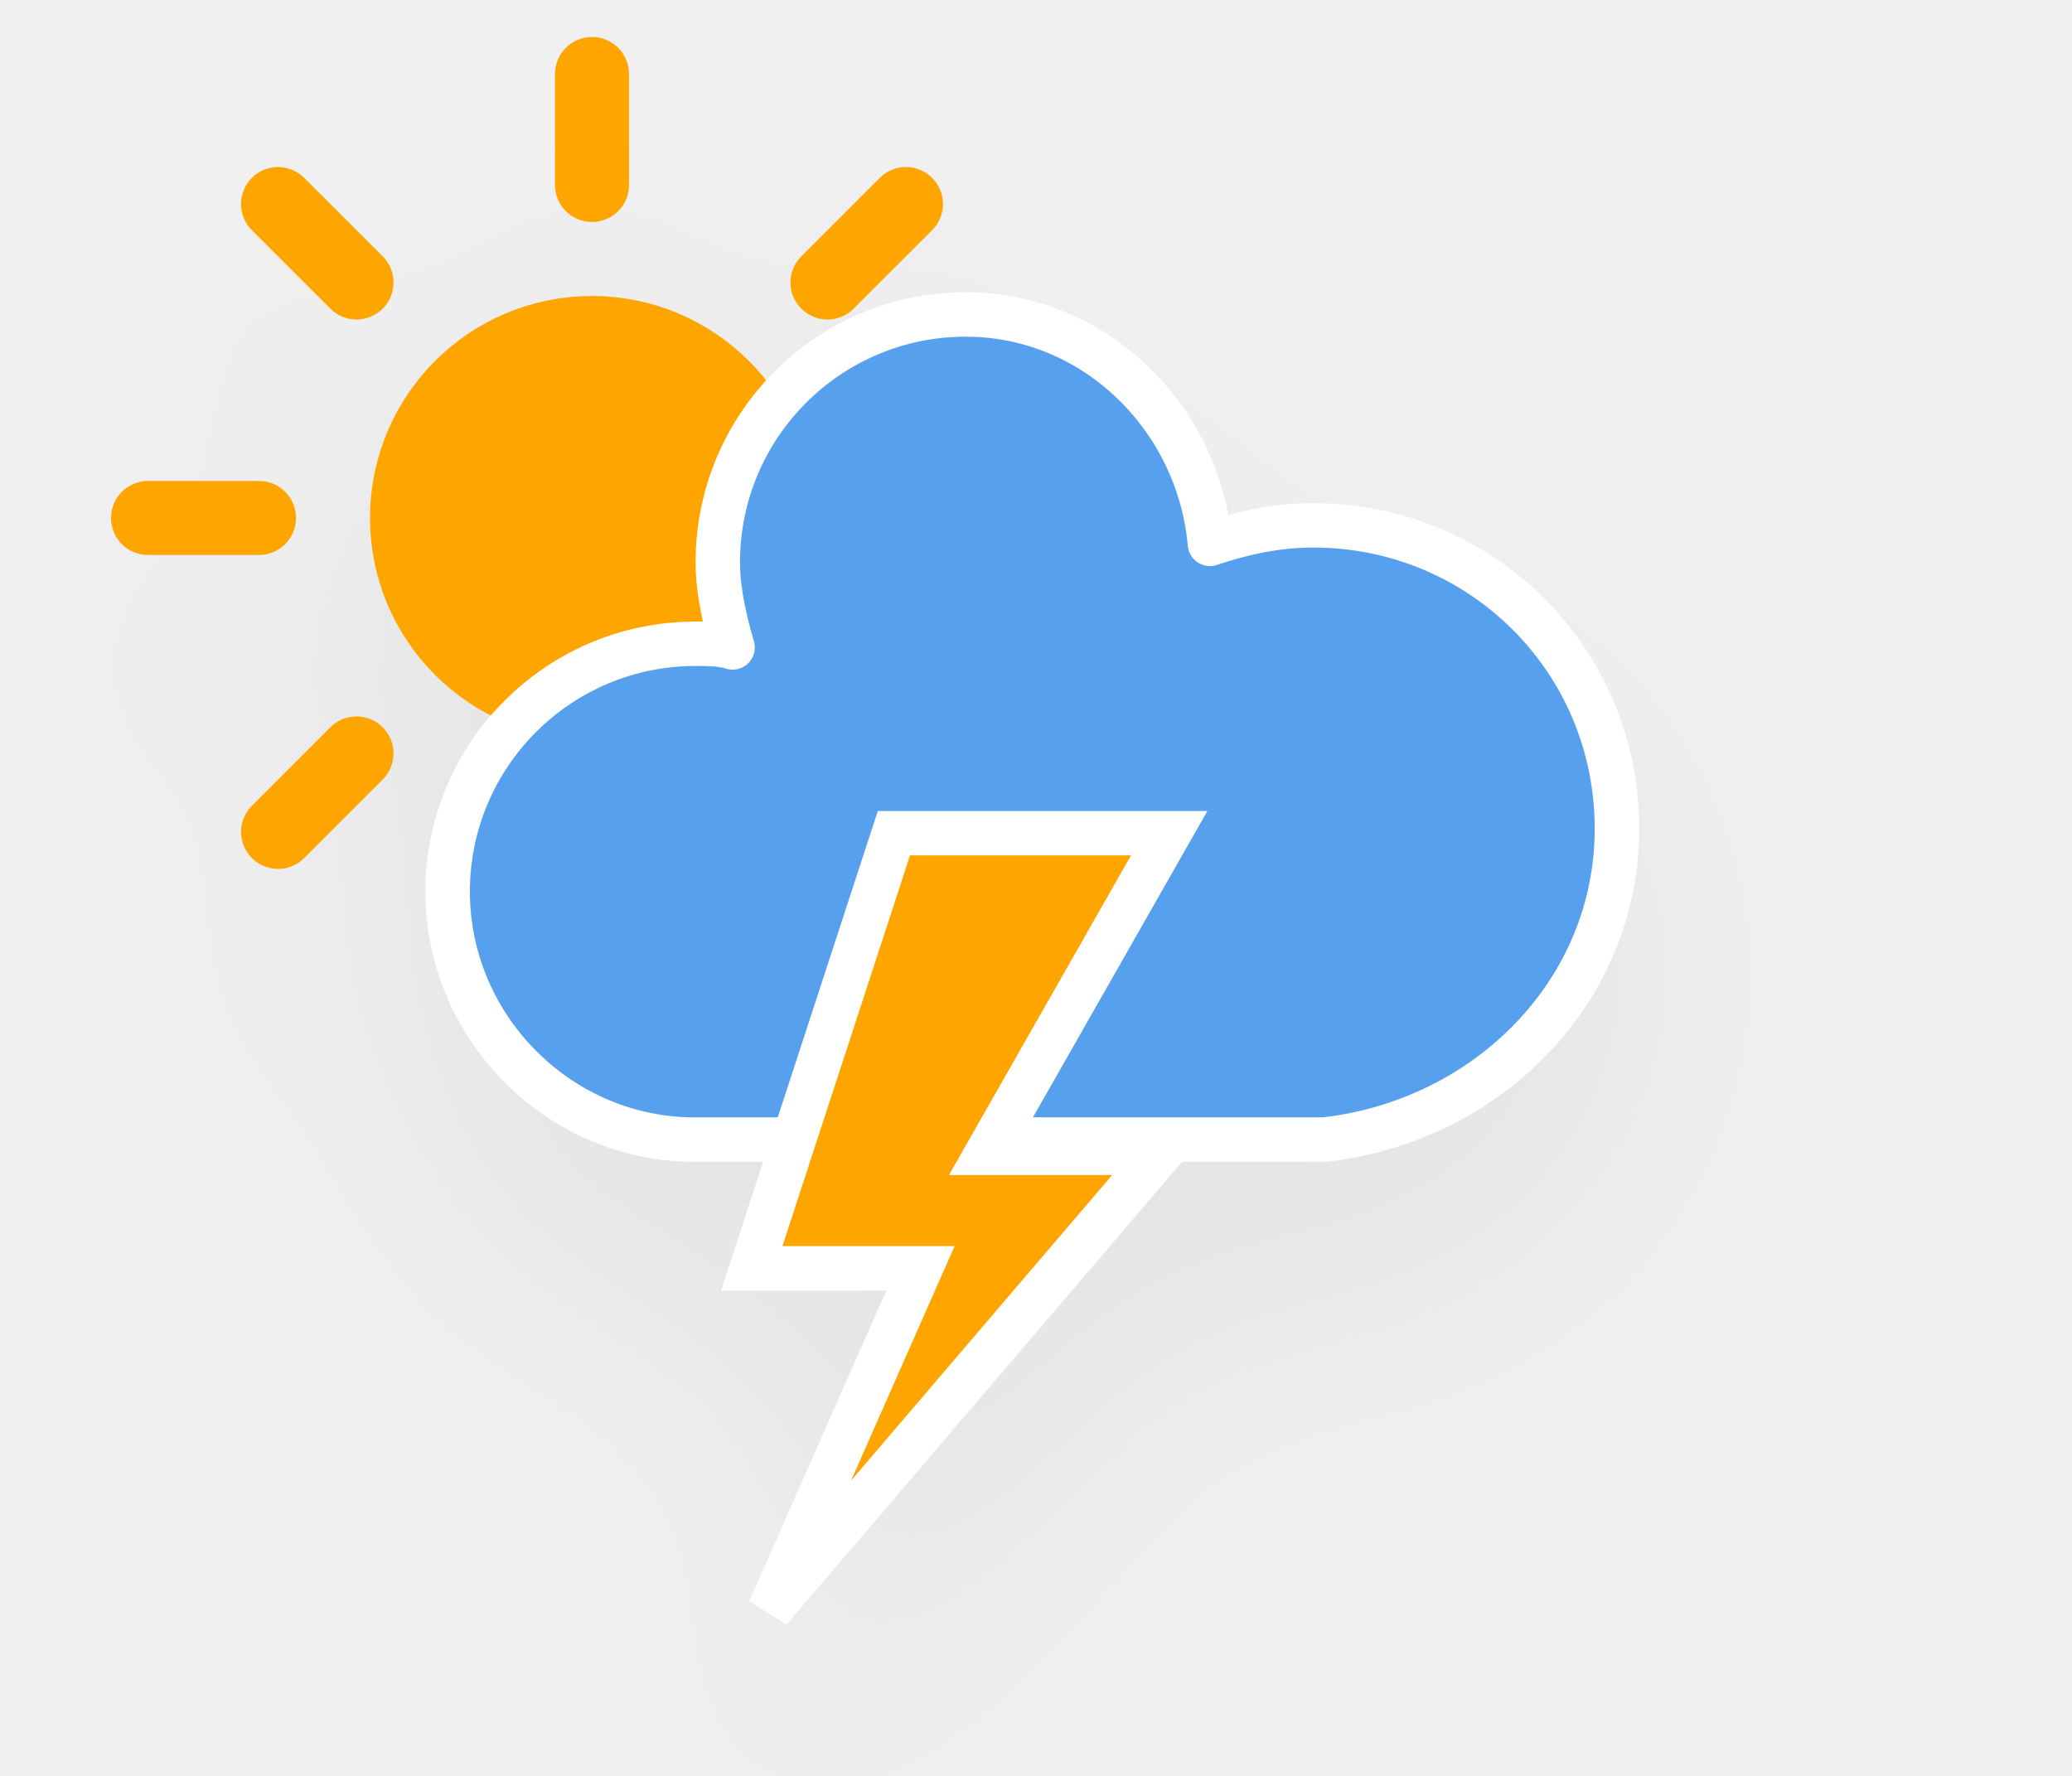
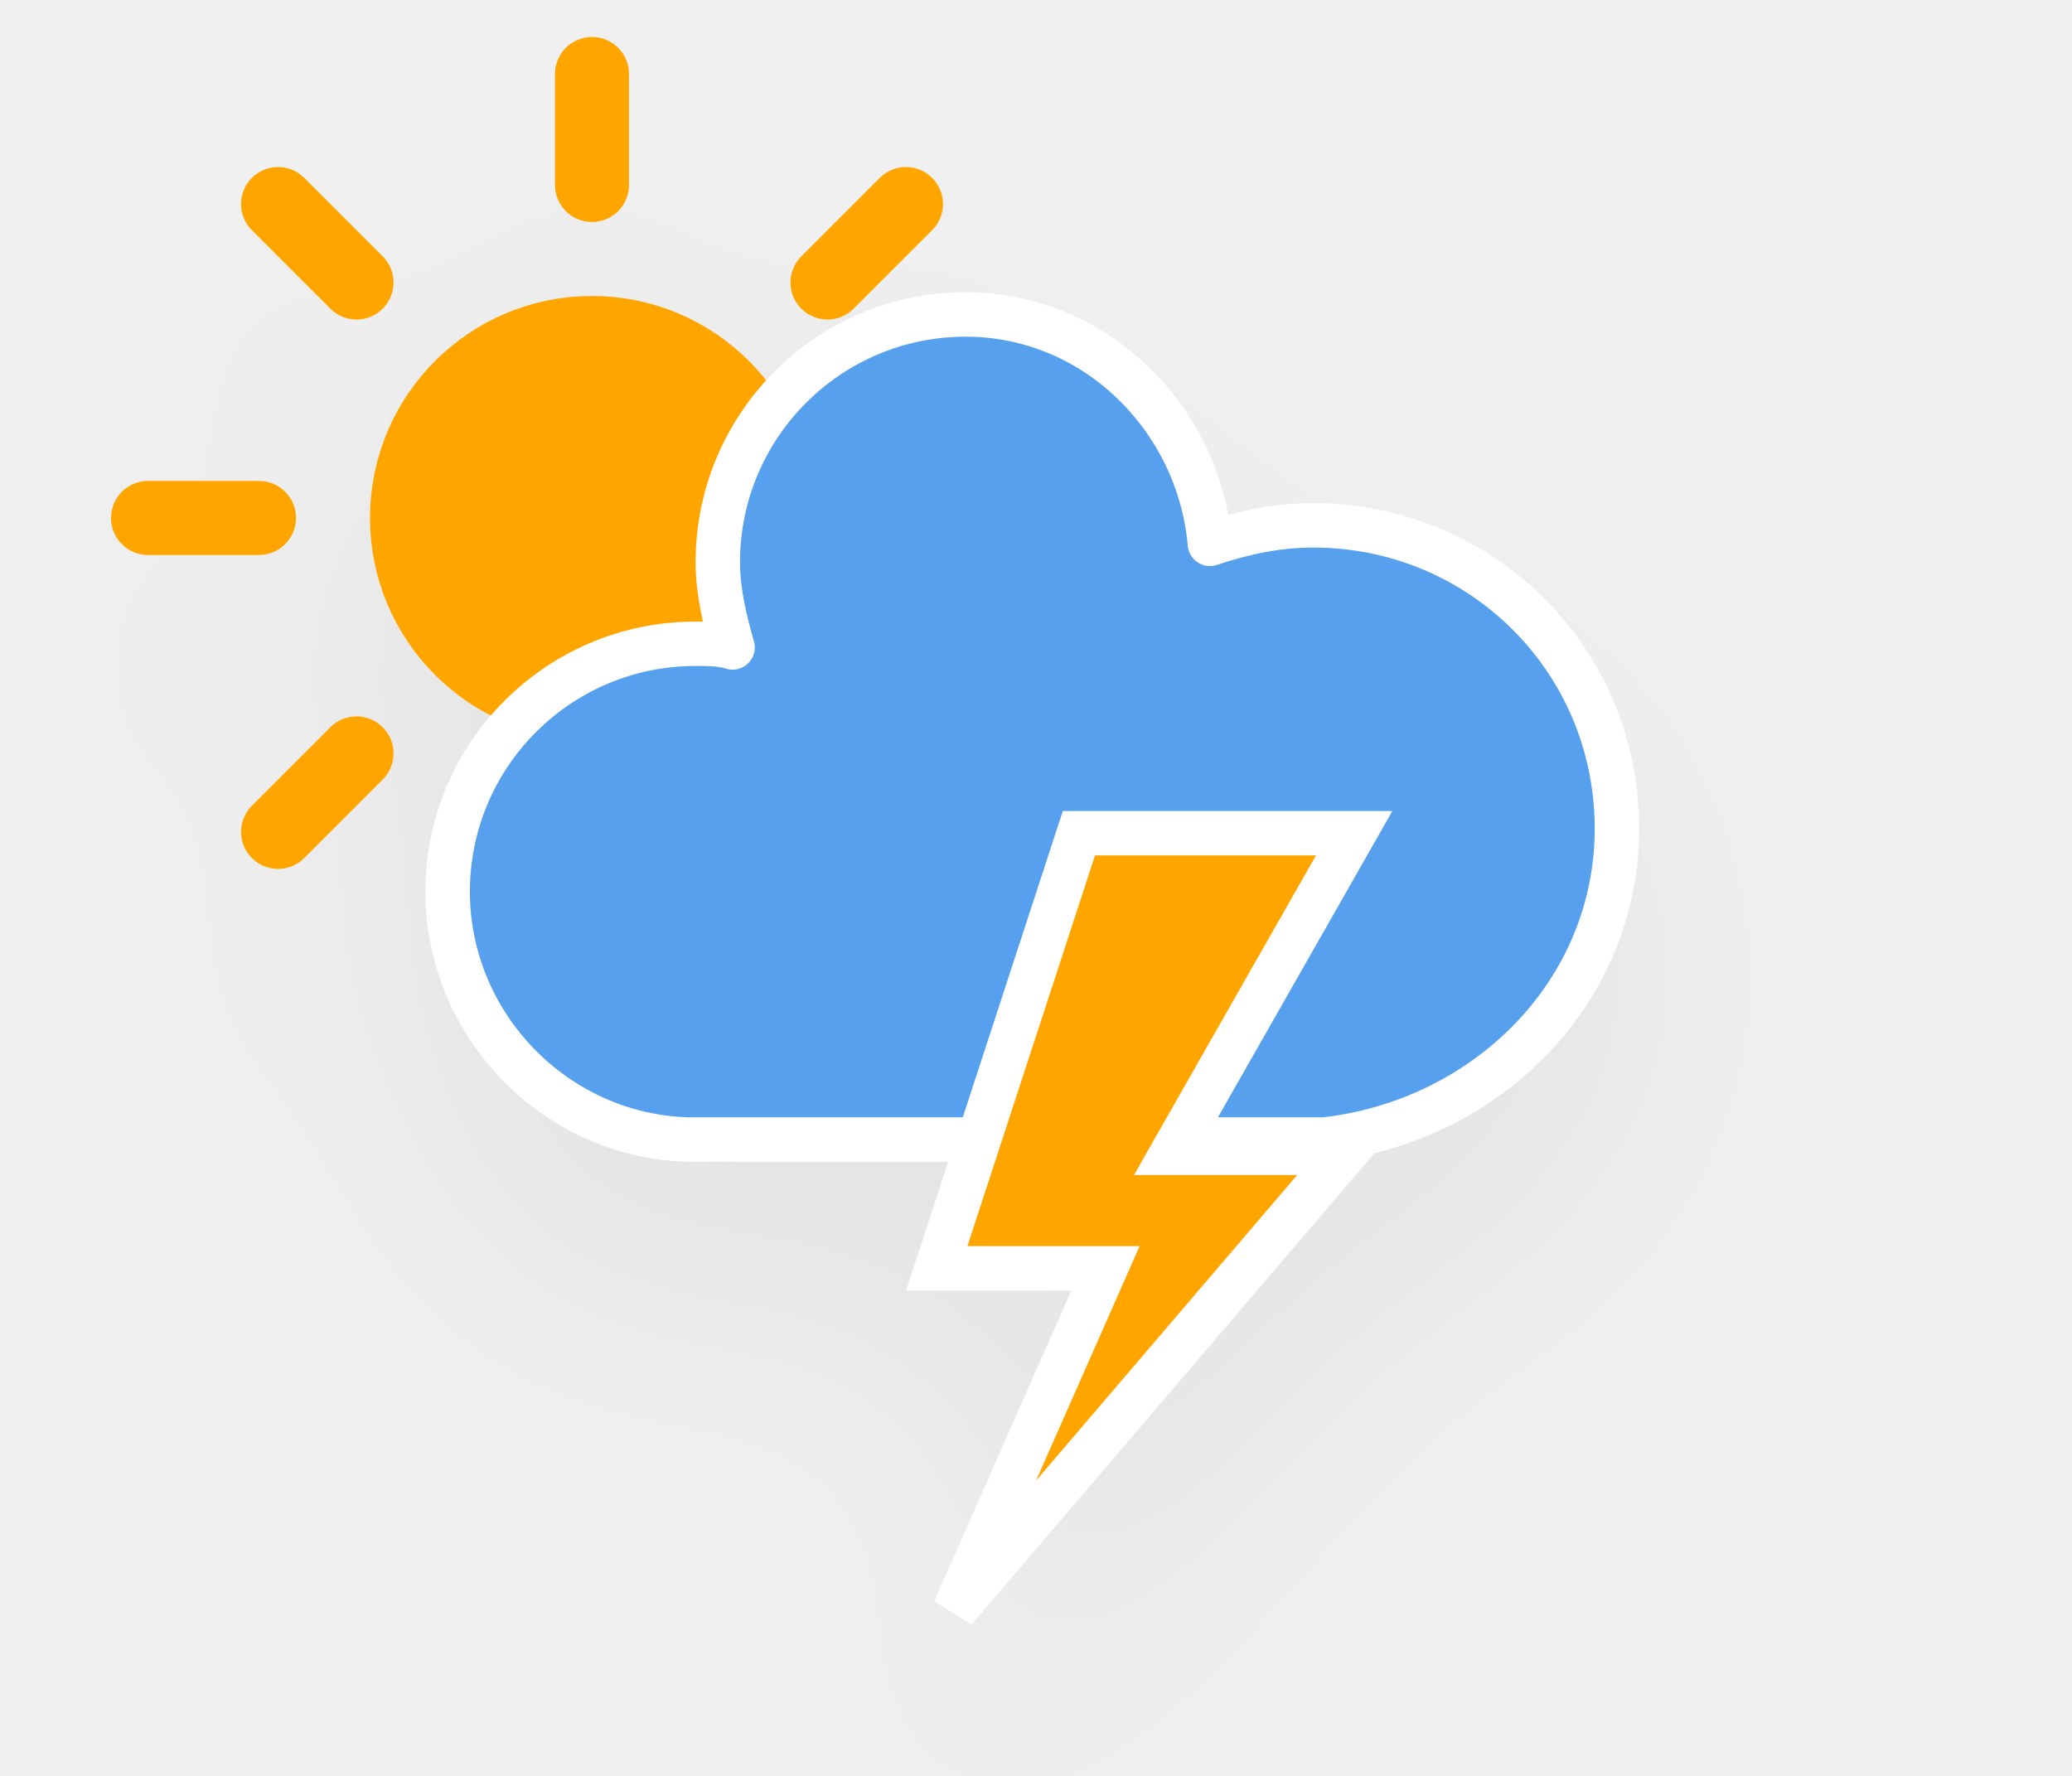
<svg xmlns="http://www.w3.org/2000/svg" width="56" height="48" version="1.1">
  <defs>
    <filter id="blur" x="-.207" y="-.198" width="1.403" height="1.477">
      <feGaussianBlur in="SourceAlpha" stdDeviation="3" />
      <feOffset dx="0" dy="4" result="offsetblur" />
      <feComponentTransfer>
        <feFuncA slope="0.05" type="linear" />
      </feComponentTransfer>
      <feMerge>
        <feMergeNode />
        <feMergeNode in="SourceGraphic" />
      </feMerge>
    </filter>
  </defs>
-   <g id="thunder" transform="translate(-4,-12)" filter="url(#blur)">
-     <g transform="translate(20,10)">
-       <g transform="translate(0,16)">
-         <g class="am-weather-sun">
-           <line transform="translate(0,9)" y2="3" fill="none" stroke="#ffa500" stroke-linecap="round" stroke-width="2" />
-           <g transform="rotate(45)">
-             <line transform="translate(0,9)" y2="3" fill="none" stroke="#ffa500" stroke-linecap="round" stroke-width="2" />
-           </g>
-           <g transform="rotate(90)">
-             <line transform="translate(0,9)" y2="3" fill="none" stroke="#ffa500" stroke-linecap="round" stroke-width="2" />
-           </g>
-           <g transform="rotate(135)">
-             <line transform="translate(0,9)" y2="3" fill="none" stroke="#ffa500" stroke-linecap="round" stroke-width="2" />
-           </g>
-           <g transform="scale(-1)">
-             <line transform="translate(0,9)" y2="3" fill="none" stroke="#ffa500" stroke-linecap="round" stroke-width="2" />
-           </g>
-           <g transform="rotate(225)">
-             <line transform="translate(0,9)" y2="3" fill="none" stroke="#ffa500" stroke-linecap="round" stroke-width="2" />
-           </g>
-           <g transform="rotate(-90)">
-             <line transform="translate(0,9)" y2="3" fill="none" stroke="#ffa500" stroke-linecap="round" stroke-width="2" />
-           </g>
-           <g transform="rotate(-45)">
-             <line transform="translate(0,9)" y2="3" fill="none" stroke="#ffa500" stroke-linecap="round" stroke-width="2" />
-           </g>
-         </g>
-         <circle r="5" fill="#ffa500" stroke="#ffa500" stroke-width="2" />
+   <g transform="translate(16,-2)" filter="url(#blur)">
+     <g class="am-weather-sun" transform="translate(0,16)">
+       <line transform="translate(0,9)" y2="3" fill="none" stroke="#ffa500" stroke-linecap="round" stroke-width="2" />
+       <g transform="rotate(45)">
+         <line transform="translate(0,9)" y2="3" fill="none" stroke="#ffa500" stroke-linecap="round" stroke-width="2" />
      </g>
-       <g id="clouds">
-         <path transform="translate(-20,-11)" d="m47.7 35.4c0-4.6-3.7-8.2-8.2-8.2-1 0-1.9 0.2-2.8 0.5-0.3-3.4-3.1-6.2-6.6-6.2-3.7 0-6.7 3-6.7 6.7 0 0.8 0.2 1.6 0.4 2.3-0.3-0.1-0.7-0.1-1-0.1-3.7 0-6.7 3-6.7 6.7 0 3.6 2.9 6.6 6.5 6.7h17.2c4.4-0.5 7.9-4 7.9-8.4z" fill="#57a0ee" stroke="#fff" stroke-linejoin="round" stroke-width="1.2" />
+       <g transform="rotate(90)">
+         <line transform="translate(0,9)" y2="3" fill="none" stroke="#ffa500" stroke-linecap="round" stroke-width="2" />
      </g>
-       <g transform="matrix(1.2,0,0,1.2,-9,28)">
-         <polygon class="am-weather-stroke" points="11.1 6.9 14.3 -2.9 20.5 -2.9 16.4 4.3 20.3 4.3 11.5 14.6 14.9 6.9" fill="#ffa500" stroke="#fff" />
+       <g transform="rotate(135)">
+         <line transform="translate(0,9)" y2="3" fill="none" stroke="#ffa500" stroke-linecap="round" stroke-width="2" />
      </g>
+       <g transform="scale(-1)">
+         <line transform="translate(0,9)" y2="3" fill="none" stroke="#ffa500" stroke-linecap="round" stroke-width="2" />
+       </g>
+       <g transform="rotate(225)">
+         <line transform="translate(0,9)" y2="3" fill="none" stroke="#ffa500" stroke-linecap="round" stroke-width="2" />
+       </g>
+       <g transform="rotate(-90)">
+         <line transform="translate(0,9)" y2="3" fill="none" stroke="#ffa500" stroke-linecap="round" stroke-width="2" />
+       </g>
+       <g transform="rotate(-45)">
+         <line transform="translate(0,9)" y2="3" fill="none" stroke="#ffa500" stroke-linecap="round" stroke-width="2" />
+       </g>
+       <circle r="5" fill="#ffa500" stroke="#ffa500" stroke-width="2" />
+     </g>
+     <g class="am-weather-cloud-3">
+       <path transform="translate(-20,-11)" d="m47.7 35.4c0-4.6-3.7-8.2-8.2-8.2-1 0-1.9 0.2-2.8 0.5-0.3-3.4-3.1-6.2-6.6-6.2-3.7 0-6.7 3-6.7 6.7 0 0.8 0.2 1.6 0.4 2.3-0.3-0.1-0.7-0.1-1-0.1-3.7 0-6.7 3-6.7 6.7 0 3.6 2.9 6.6 6.5 6.7h17.2c4.4-0.5 7.9-4 7.9-8.4z" fill="#57a0ee" stroke="#fff" stroke-linejoin="round" stroke-width="1.2" />
+     </g>
+     <g class="am-weather-lightning" transform="matrix(1.2,0,0,1.2,-4,28)">
+       <polygon class="am-weather-stroke" points="11.1 6.9 14.3 -2.9 20.5 -2.9 16.4 4.3 20.3 4.3 11.5 14.6 14.9 6.9" fill="#ffa500" stroke="#fff" />
    </g>
  </g>
</svg>
